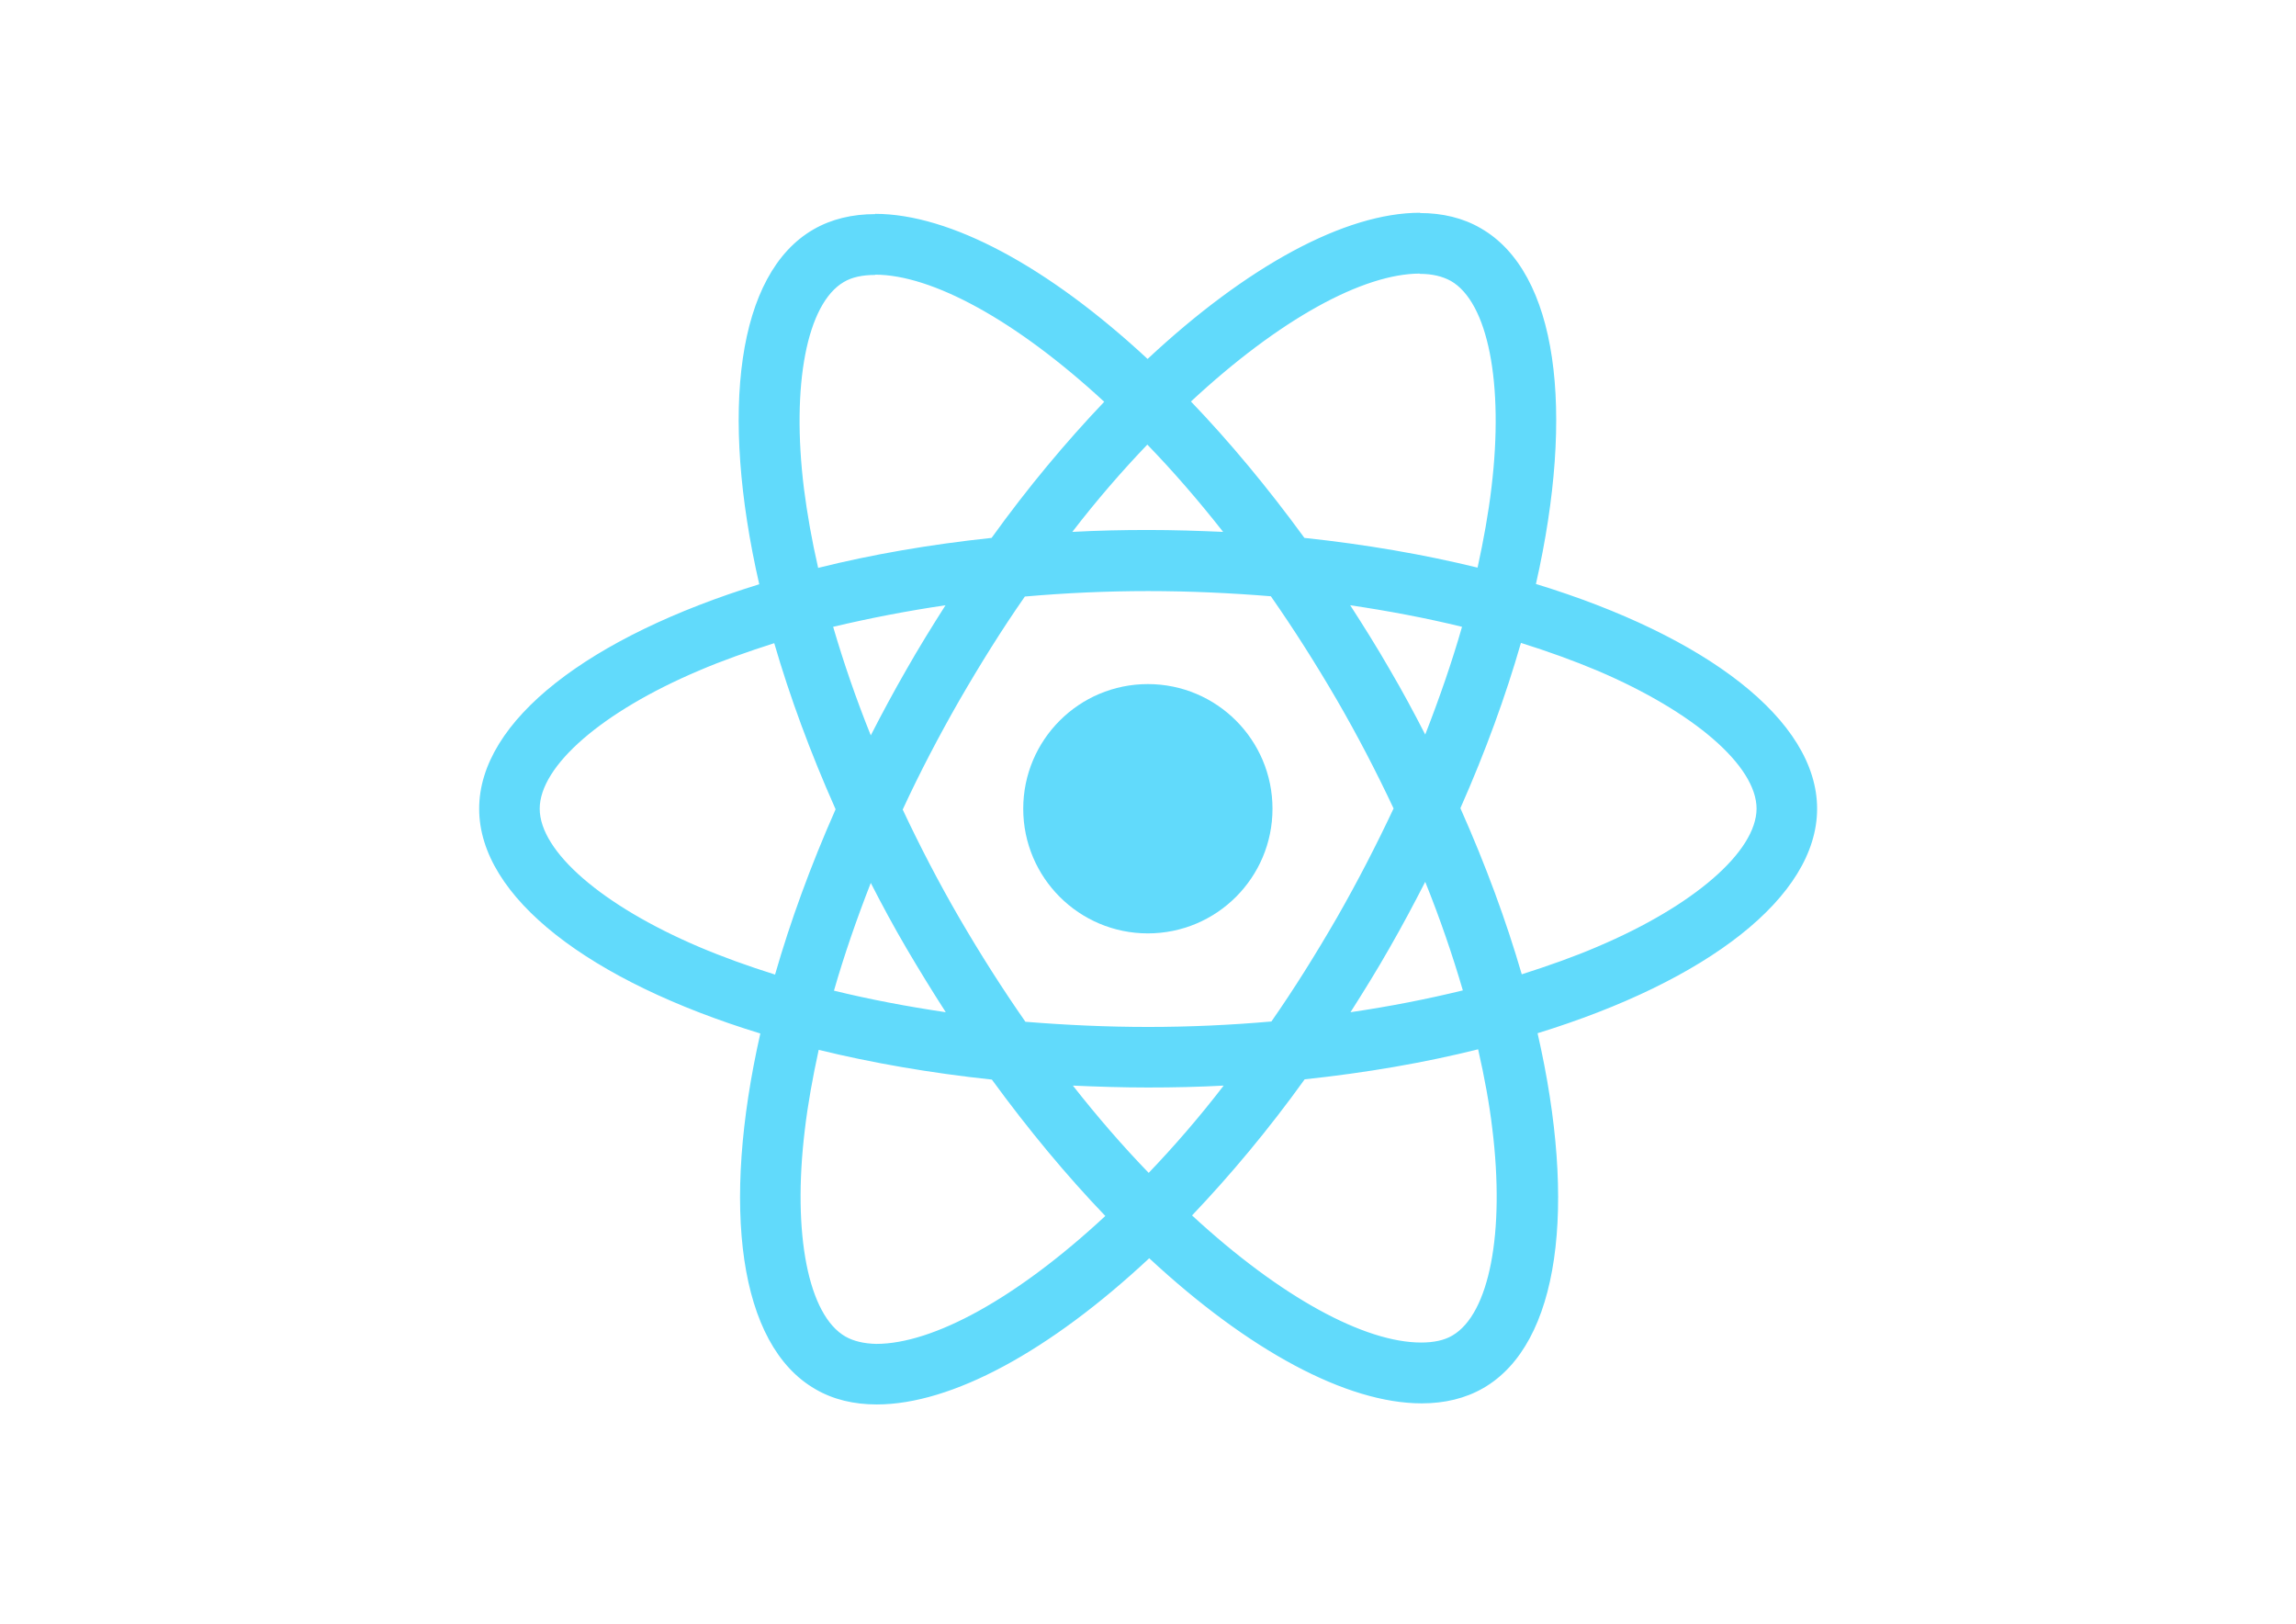
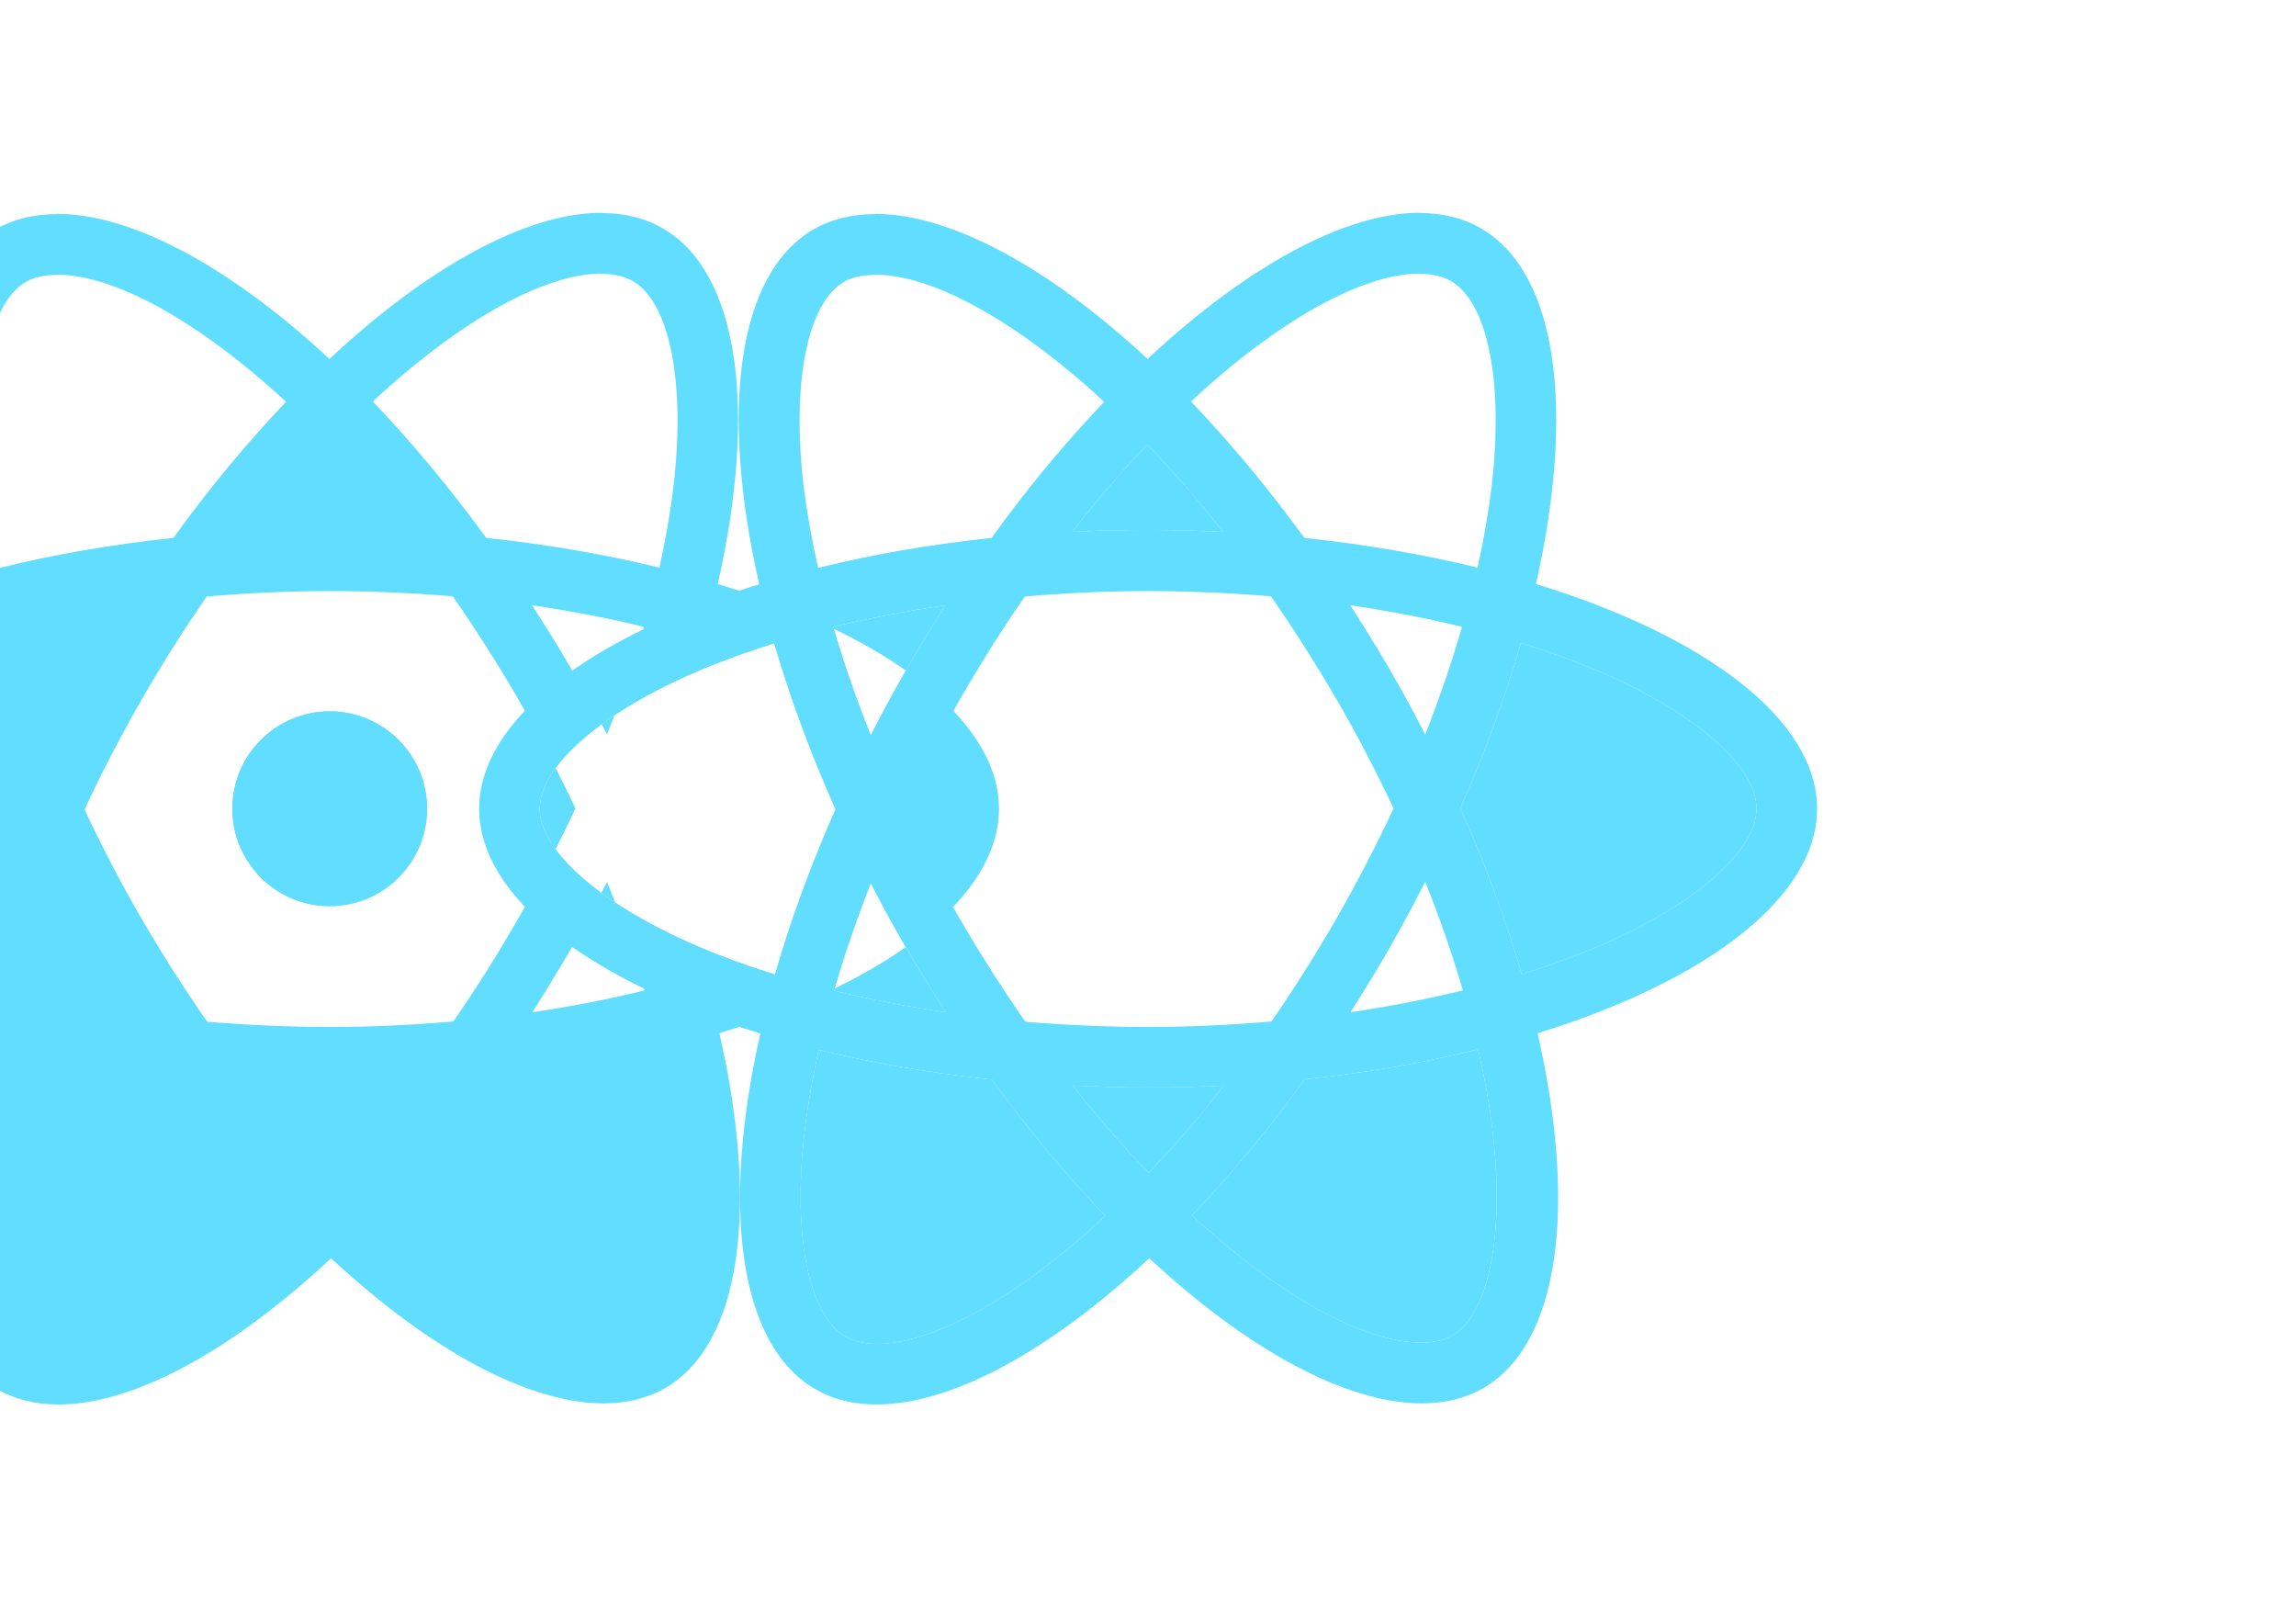
<svg xmlns="http://www.w3.org/2000/svg" viewBox="0 0 841.9 595.3">
-   <g fill="#61DAFB">
+   <g fill="#61DDFF">
    <path d="M666.3 296.5c0-32.5-40.7-63.3-103.1-82.4 14.4-63.6 8-114.2-20.2-130.4-6.5-3.8-14.1-5.6-22.4-5.6v22.3c4.6 0 8.3.9 11.4 2.6 13.6 7.8 19.5 37.5 14.9 75.7-1.1 9.4-2.9 19.3-5.1 29.4-19.6-4.8-41-8.5-63.5-10.9-13.5-18.5-27.5-35.3-41.6-50 32.6-30.3 63.2-46.9 84-46.9V78c-27.5 0-63.5 19.6-99.9 53.6-36.4-33.8-72.4-53.2-99.9-53.2v22.3c20.7 0 51.4 16.5 84 46.6-14 14.7-28 31.4-41.3 49.9-22.6 2.4-44 6.1-63.6 11-2.3-10-4-19.7-5.2-29-4.7-38.2 1.1-67.9 14.6-75.8 3-1.8 6.9-2.6 11.5-2.6V78.5c-8.4 0-16 1.8-22.6 5.6-28.1 16.2-34.4 66.7-19.9 130.1-62.2 19.2-102.7 49.9-102.7 82.3 0 32.5 40.7 63.3 103.1 82.4-14.4 63.6-8 114.2 20.2 130.4 6.5 3.8 14.1 5.6 22.5 5.6 27.5 0 63.5-19.6 99.9-53.6 36.4 33.8 72.4 53.2 99.9 53.2 8.4 0 16-1.8 22.6-5.6 28.1-16.2 34.4-66.7 19.9-130.1 62-19.1 102.5-49.9 102.5-82.3zm-130.2-66.7c-3.7 12.9-8.3 26.2-13.5 39.5-4.1-8-8.4-16-13.1-24-4.6-8-9.5-15.8-14.4-23.4 14.2 2.1 27.9 4.7 41 7.9zm-45.8 106.5c-7.8 13.5-15.8 26.3-24.1 38.2-14.9 1.3-30 2-45.2 2-15.1 0-30.2-.7-45-1.9-8.3-11.9-16.4-24.6-24.2-38-7.6-13.1-14.5-26.4-20.8-39.8 6.2-13.4 13.2-26.8 20.7-39.9 7.8-13.5 15.8-26.3 24.1-38.2 14.9-1.3 30-2 45.2-2 15.1 0 30.2.7 45 1.9 8.3 11.9 16.4 24.6 24.2 38 7.6 13.1 14.5 26.4 20.8 39.8-6.3 13.4-13.2 26.8-20.7 39.9zm32.3-13c5.4 13.4 10 26.8 13.8 39.8-13.1 3.2-26.9 5.9-41.2 8 4.9-7.7 9.8-15.6 14.4-23.7 4.6-8 8.9-16.1 13-24.1zM421.2 430c-9.3-9.6-18.6-20.3-27.8-32 9 .4 18.2.7 27.5.7 9.4 0 18.7-.2 27.8-.7-9 11.7-18.3 22.4-27.5 32zm-74.4-58.9c-14.2-2.1-27.9-4.7-41-7.9 3.7-12.9 8.3-26.2 13.5-39.5 4.1 8 8.4 16 13.1 24 4.7 8 9.5 15.8 14.4 23.4zM420.7 163c9.3 9.6 18.6 20.3 27.8 32-9-.4-18.2-.7-27.5-.7-9.4 0-18.7.2-27.8.7 9-11.7 18.3-22.4 27.5-32zm-74 58.9c-4.9 7.7-9.8 15.6-14.4 23.7-4.6 8-8.9 16-13 24-5.4-13.4-10-26.8-13.8-39.8 13.1-3.1 26.9-5.8 41.2-7.9zm-90.5 125.2c-35.4-15.1-58.3-34.9-58.3-50.6 0-15.7 22.9-35.6 58.3-50.6 8.6-3.7 18-7 27.7-10.1 5.7 19.6 13.2 40 22.5 60.9-9.2 20.8-16.6 41.1-22.2 60.6-9.9-3.1-19.3-6.5-28-10.2zM310 490c-13.6-7.8-19.5-37.5-14.9-75.7 1.1-9.4 2.9-19.3 5.1-29.4 19.6 4.8 41 8.5 63.5 10.9 13.5 18.5 27.5 35.3 41.6 50-32.6 30.3-63.2 46.9-84 46.9-4.5-.1-8.3-1-11.3-2.7zm237.2-76.2c4.7 38.2-1.1 67.9-14.6 75.8-3 1.8-6.9 2.6-11.5 2.6-20.7 0-51.4-16.5-84-46.6 14-14.7 28-31.4 41.3-49.9 22.6-2.4 44-6.1 63.6-11 2.3 10.1 4.1 19.8 5.2 29.1zm38.5-66.7c-8.6 3.7-18 7-27.7 10.1-5.7-19.6-13.2-40-22.5-60.9 9.2-20.8 16.6-41.1 22.2-60.6 9.9 3.1 19.3 6.5 28.1 10.2 35.4 15.1 58.3 34.9 58.3 50.6-.1 15.7-23 35.6-58.4 50.6zM320.8 78.4z" />
-     <circle cx="420.9" cy="296.5" r="45.7" />
-     <path d="M520.5 78.1z" />
+     <circle cx="120.9" cy="296.5" r="35.7" />
+     <path d="M520.5 48.1z" />
+   </g>
+   <g fill="#61DDFF">
+     <path d="M366.3 296.5c0-32.5-40.7-63.3-103.1-82.4 14.4-63.6 8-114.2-20.2-130.4-6.5-3.8-14.1-5.6-22.4-5.6v22.3c4.6 0 8.3.9 11.4 2.6 13.6 7.8 19.5 37.5 14.9 75.7-1.1 9.4-2.9 19.3-5.1 29.4-19.6-4.8-41-8.5-63.5-10.9-13.5-18.5-27.5-35.3-41.6-50 32.6-30.3 63.2-46.9 84-46.9V78c-27.5 0-63.5 19.6-99.9 53.6-36.4-33.8-72.4-53.2-99.9-53.2v22.3c20.7 0 51.4 16.5 84 46.6-14 14.7-28 31.4-41.3 49.9-22.6 2.4-44 6.1-63.6 11-2.3-10-4-19.7-5.2-29-4.7-38.2 1.1-67.9 14.6-75.8 3-1.8 6.9-2.6 11.5-2.6V78.5c-8.4 0-16 1.8-22.6 5.6-28.1 16.2-34.4 66.7-19.9 130.1-62.2 19.2-102.7 49.9-102.7 82.3 0 32.5 40.7 63.3 103.1 82.4-14.4 63.6-8 114.2 20.2 130.4 6.5 3.8 14.1 5.6 22.5 5.6 27.5 0 63.5-19.6 99.9-53.6 36.4 33.8 72.4 53.2 99.9 53.2 8.4 0 16-1.8 22.6-5.6 28.1-16.2 34.4-66.7 19.9-130.1 62-19.1 102.5-49.9 102.5-82.3zm-130.2-66.7c-3.7 12.9-8.3 26.2-13.5 39.5-4.1-8-8.4-16-13.1-24-4.6-8-9.5-15.8-14.4-23.4 14.2 2.1 27.9 4.7 41 7.9zm-45.8 106.5c-7.8 13.5-15.8 26.3-24.1 38.2-14.9 1.3-30 2-45.2 2-15.1 0-30.2-.7-45-1.9-8.3-11.9-16.4-24.6-24.2-38-7.6-13.1-14.5-26.4-20.8-39.8 6.2-13.4 13.2-26.8 20.7-39.9 7.8-13.5 15.8-26.3 24.1-38.2 14.9-1.3 30-2 45.2-2 15.1 0 30.2.7 45 1.9 8.3 11.9 16.4 24.6 24.2 38 7.6 13.1 14.5 26.4 20.8 39.8-6.3 13.4-13.2 26.8-20.7 39.9zm32.3-13c5.4 13.4 10 26.8 13.8 39.8-13.1 3.2-26.9 5.9-41.2 8 4.9-7.7 9.8-15.6 14.4-23.7 4.6-8 8.9-16.1 13-24.1zM421.2 430c-9.3-9.6-18.6-20.3-27.8-32 9 .4 18.2.7 27.5.7 9.4 0 18.7-.2 27.8-.7-9 11.7-18.3 22.4-27.5 32zm-74.4-58.9c-14.2-2.1-27.9-4.7-41-7.9 3.7-12.9 8.3-26.2 13.5-39.5 4.1 8 8.4 16 13.1 24 4.7 8 9.5 15.8 14.4 23.4zM420.7 163c9.3 9.6 18.6 20.3 27.8 32-9-.4-18.2-.7-27.5-.7-9.4 0-18.7.2-27.8.7 9-11.7 18.3-22.4 27.5-32zm-74 58.9c-4.9 7.7-9.8 15.6-14.4 23.7-4.6 8-8.9 16-13 24-5.4-13.4-10-26.8-13.8-39.8 13.1-3.1 26.9-5.8 41.2-7.9zm-90.5 125.2c-35.4-15.1-58.3-34.9-58.3-50.6 0-15.7 22.9-35.6 58.3-50.6 8.6-3.7 18-7 27.7-10.1 5.7 19.6 13.2 40 22.5 60.9-9.2 20.8-16.6 41.1-22.2 60.6-9.9-3.1-19.3-6.5-28-10.2zM310 490c-13.6-7.8-19.5-37.5-14.9-75.7 1.1-9.4 2.9-19.3 5.1-29.4 19.6 4.8 41 8.5 63.5 10.9 13.5 18.5 27.5 35.3 41.6 50-32.6 30.3-63.2 46.9-84 46.9-4.5-.1-8.3-1-11.3-2.7zm237.2-76.2c4.7 38.2-1.1 67.9-14.6 75.8-3 1.8-6.9 2.6-11.5 2.6-20.7 0-51.4-16.5-84-46.6 14-14.7 28-31.4 41.3-49.9 22.6-2.4 44-6.1 63.6-11 2.3 10.1 4.1 19.8 5.2 29.1zm38.5-66.7c-8.6 3.7-18 7-27.7 10.1-5.7-19.6-13.2-40-22.5-60.9 9.2-20.8 16.6-41.1 22.2-60.6 9.9 3.1 19.3 6.5 28.1 10.2 35.4 15.1 58.3 34.9 58.3 50.6-.1 15.7-23 35.6-58.4 50.6zM320.8 78.4z" />
+     <circle cx="120.9" cy="296.5" r="35.7" />
+     <path d="M520.5 28.1z" />
  </g>
</svg>
